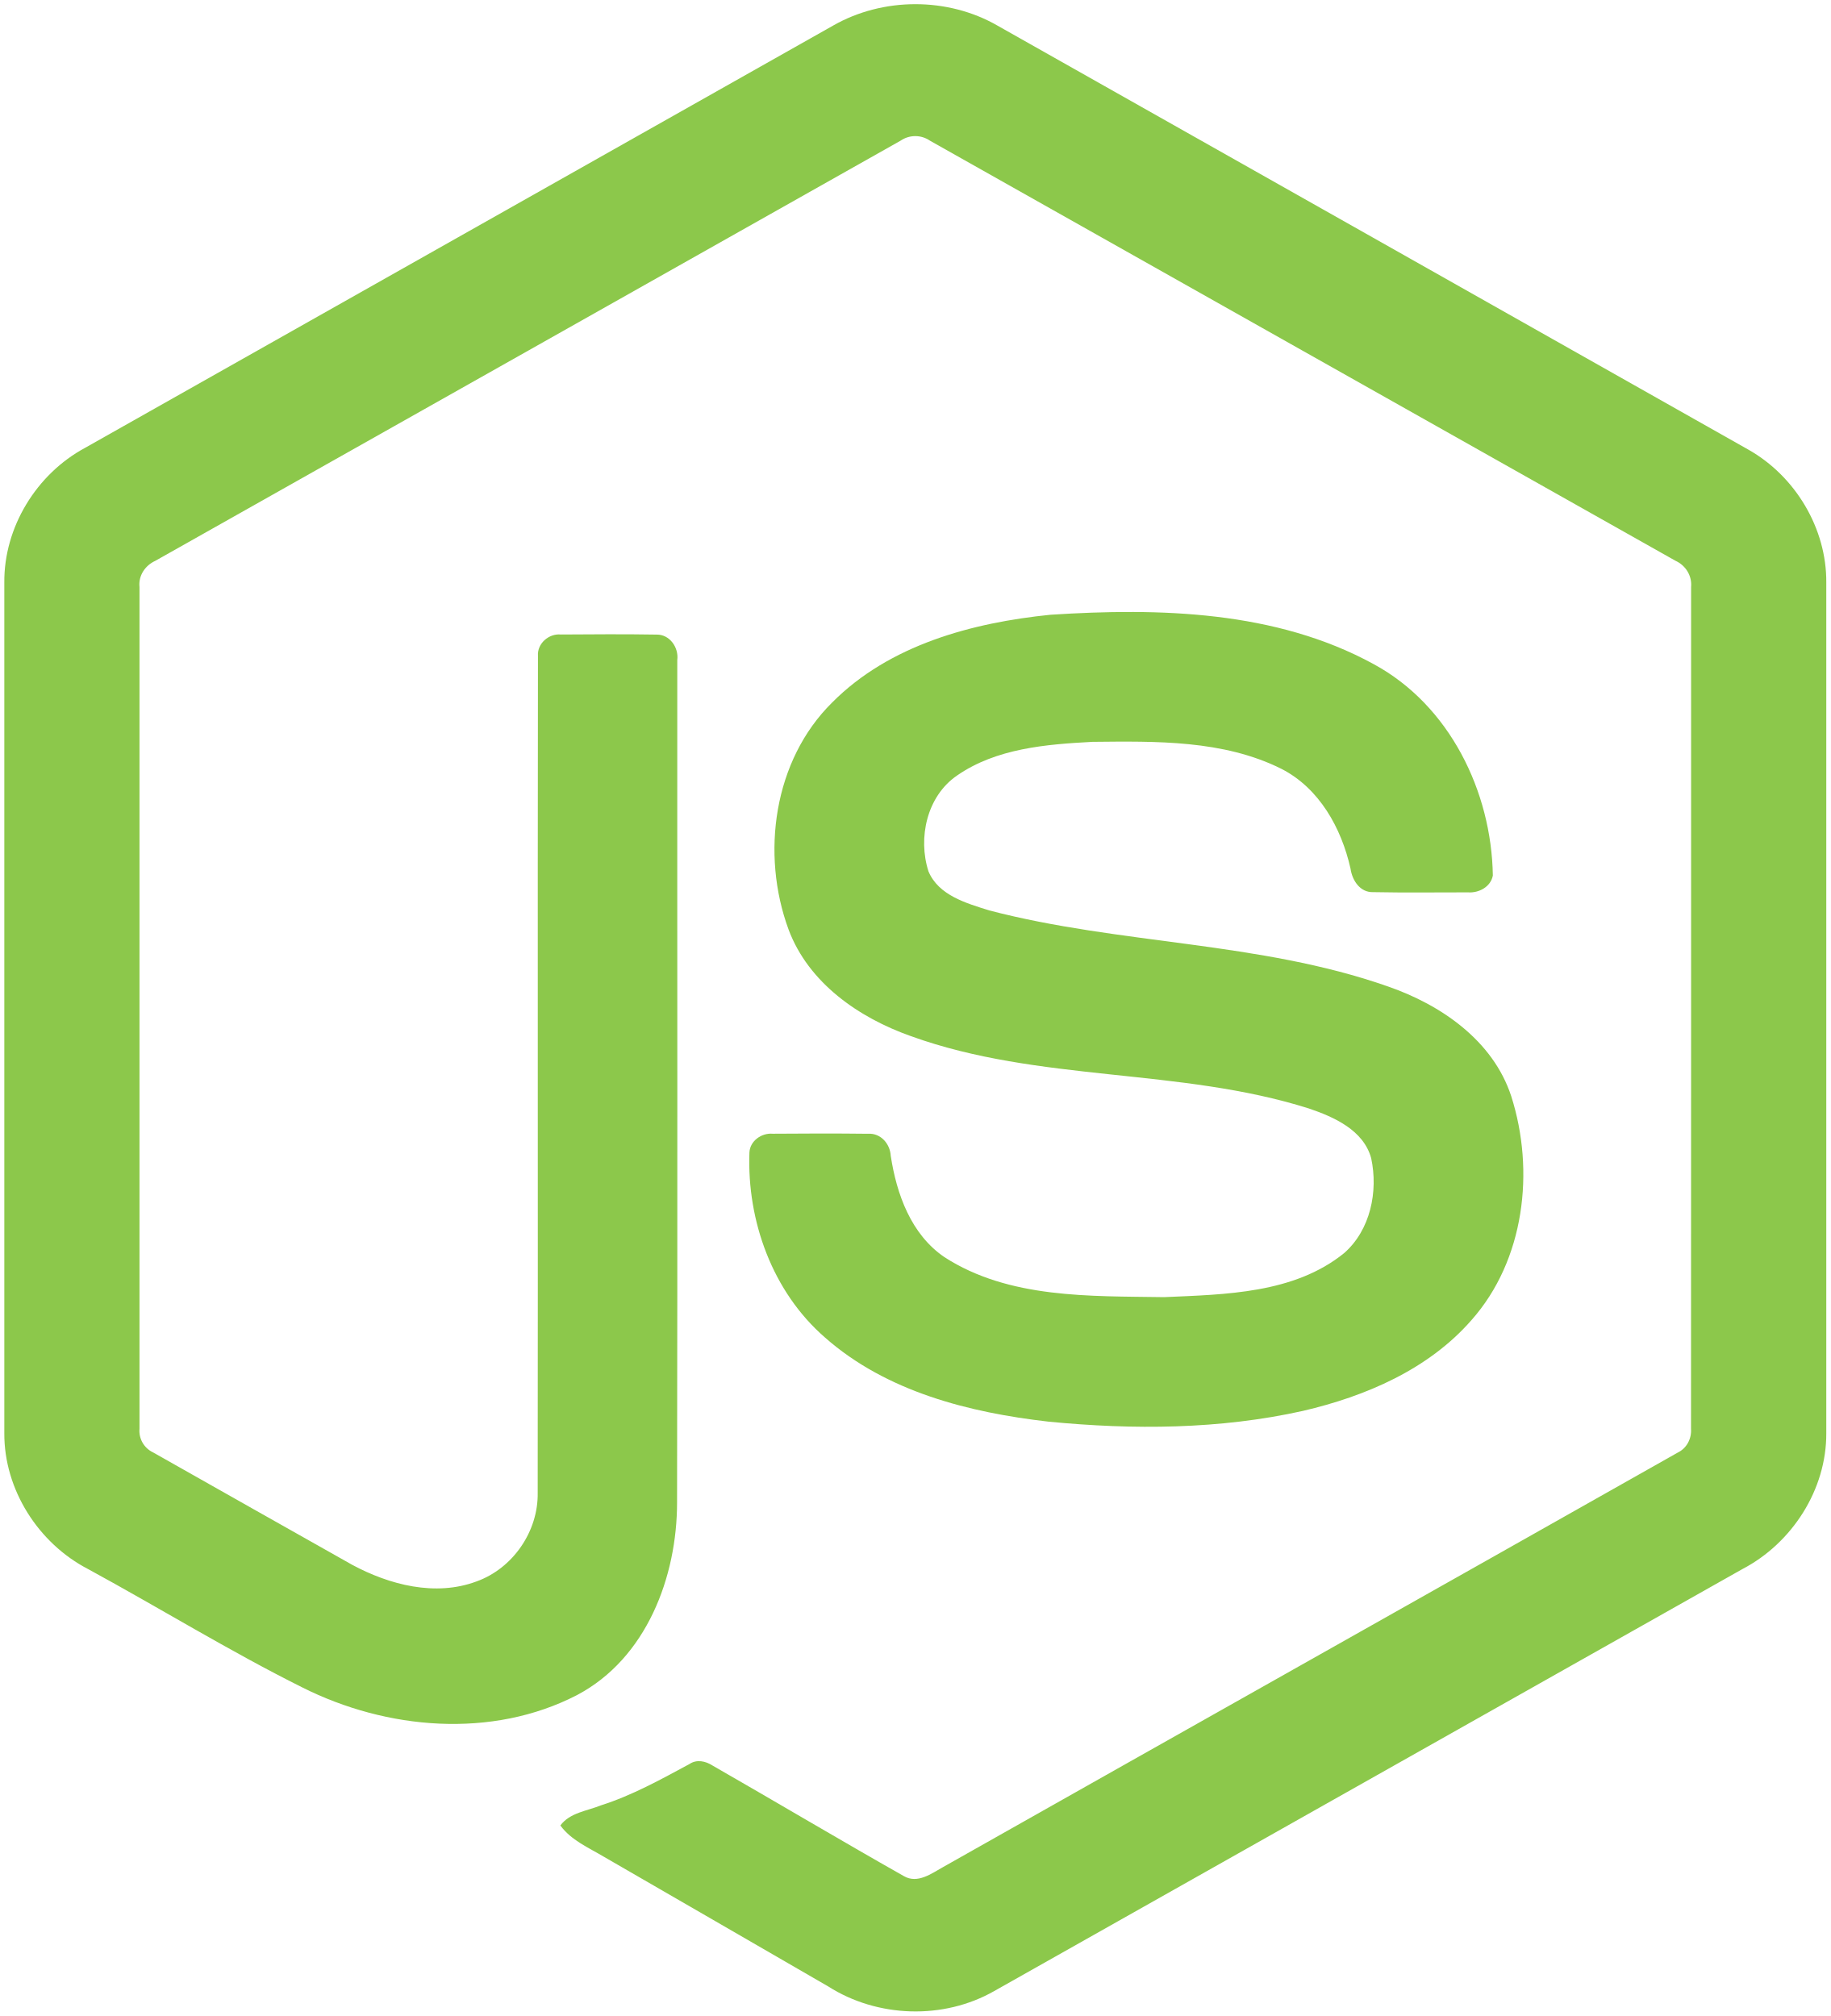
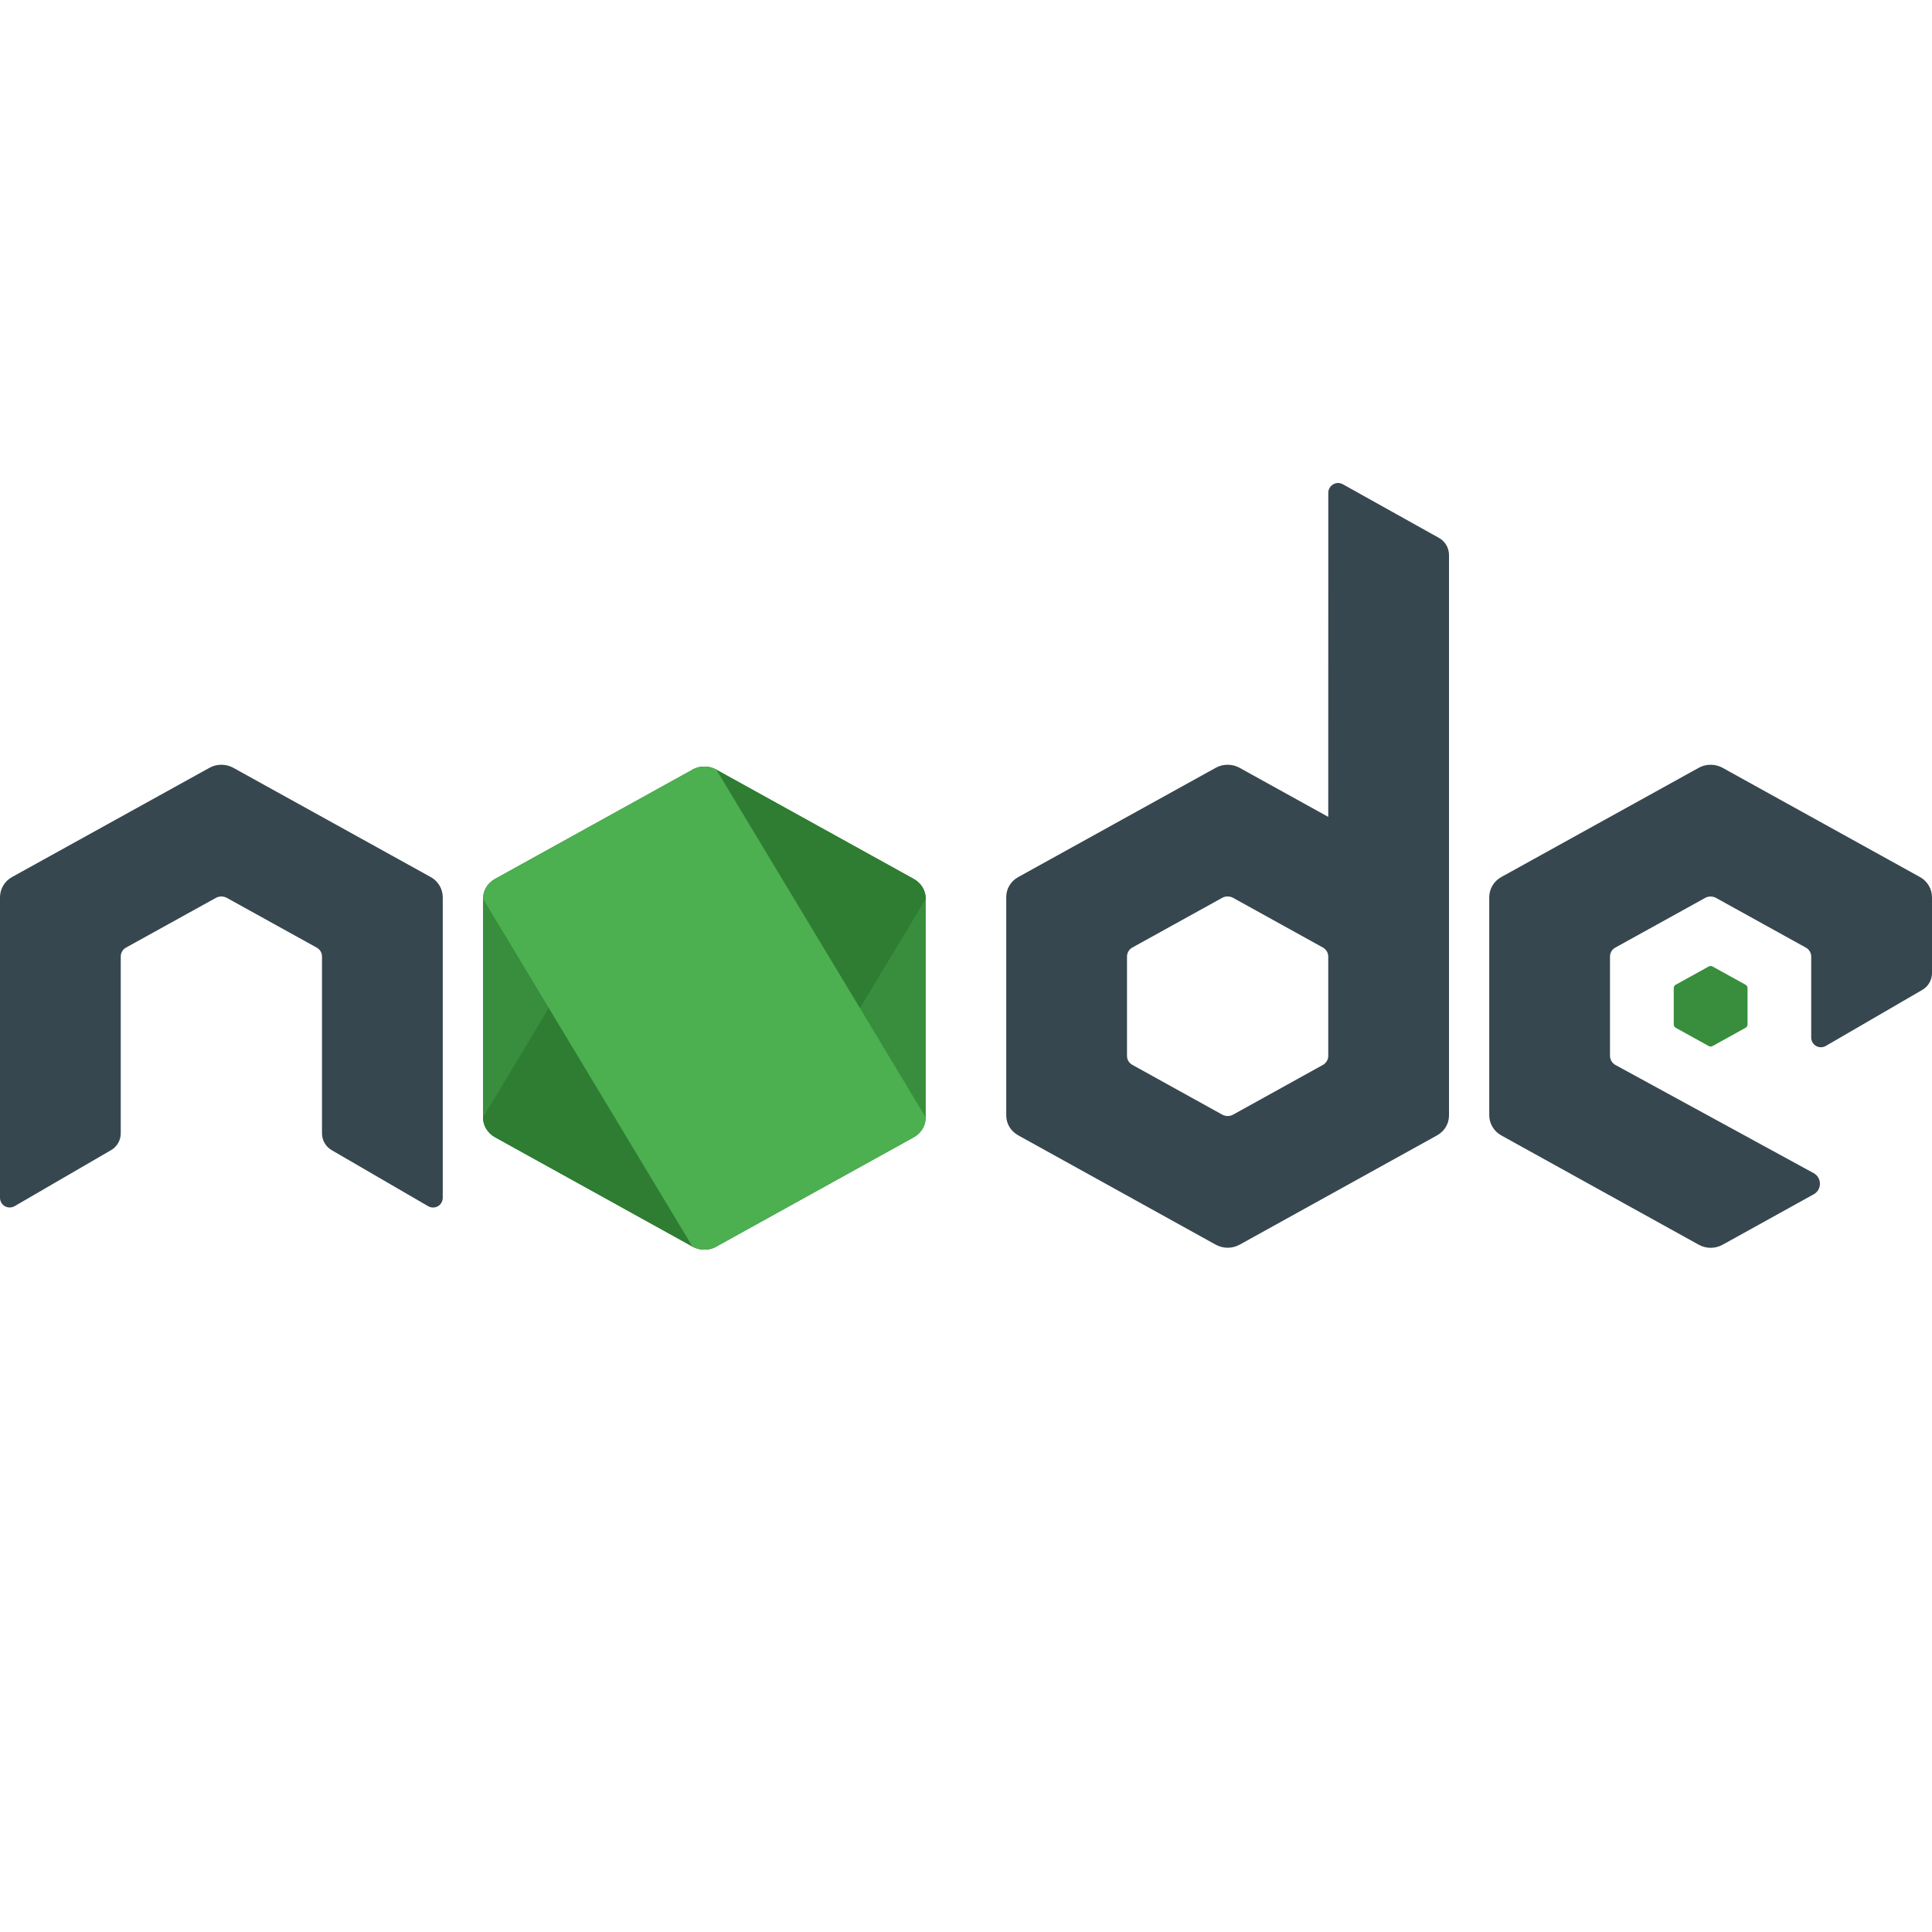
- <svg xmlns="http://www.w3.org/2000/svg" width="2270" height="2500" viewBox="0 0 256 282" preserveAspectRatio="xMinYMin meet">
-   <g fill="#8CC84B">
-     <path d="M116.504 3.58c6.962-3.985 16.03-4.003 22.986 0 34.995 19.774 70.001 39.517 104.99 59.303 6.581 3.707 10.983 11.031 10.916 18.614v118.968c.049 7.897-4.788 15.396-11.731 19.019-34.88 19.665-69.742 39.354-104.616 59.019-7.106 4.063-16.356 3.75-23.24-.646-10.457-6.062-20.932-12.094-31.39-18.15-2.137-1.274-4.546-2.288-6.055-4.36 1.334-1.798 3.719-2.022 5.657-2.807 4.365-1.388 8.374-3.616 12.384-5.778 1.014-.694 2.252-.428 3.224.193 8.942 5.127 17.805 10.403 26.777 15.481 1.914 1.105 3.852-.362 5.488-1.274 34.228-19.345 68.498-38.617 102.72-57.968 1.268-.61 1.969-1.956 1.866-3.345.024-39.245.006-78.497.012-117.742.145-1.576-.767-3.025-2.192-3.67-34.759-19.575-69.5-39.18-104.253-58.76a3.621 3.621 0 0 0-4.094-.006C91.2 39.257 56.465 58.88 21.712 78.454c-1.42.646-2.373 2.071-2.204 3.653.006 39.245 0 78.497 0 117.748a3.329 3.329 0 0 0 1.89 3.303c9.274 5.259 18.56 10.481 27.84 15.722 5.228 2.814 11.647 4.486 17.407 2.33 5.083-1.823 8.646-7.01 8.549-12.407.048-39.016-.024-78.038.036-117.048-.127-1.732 1.516-3.163 3.2-3 4.456-.03 8.918-.06 13.374.012 1.86-.042 3.14 1.823 2.91 3.568-.018 39.263.048 78.527-.03 117.79.012 10.464-4.287 21.85-13.966 26.97-11.924 6.177-26.662 4.867-38.442-1.056-10.198-5.09-19.93-11.097-29.947-16.55C5.368 215.886.555 208.357.604 200.466V81.497c-.073-7.74 4.504-15.197 11.29-18.85C46.768 42.966 81.636 23.27 116.504 3.58z" />
-     <path d="M146.928 85.99c15.21-.979 31.493-.58 45.18 6.913 10.597 5.742 16.472 17.793 16.659 29.566-.296 1.588-1.956 2.464-3.472 2.355-4.413-.006-8.827.06-13.24-.03-1.872.072-2.96-1.654-3.195-3.309-1.268-5.633-4.34-11.212-9.642-13.929-8.139-4.075-17.576-3.87-26.451-3.785-6.479.344-13.446.905-18.935 4.715-4.214 2.886-5.494 8.712-3.99 13.404 1.418 3.369 5.307 4.456 8.489 5.458 18.33 4.794 37.754 4.317 55.734 10.626 7.444 2.572 14.726 7.572 17.274 15.366 3.333 10.446 1.872 22.932-5.56 31.318-6.027 6.901-14.805 10.657-23.56 12.697-11.647 2.597-23.734 2.663-35.562 1.51-11.122-1.268-22.696-4.19-31.282-11.768-7.342-6.375-10.928-16.308-10.572-25.895.085-1.619 1.697-2.748 3.248-2.615 4.444-.036 8.888-.048 13.332.006 1.775-.127 3.091 1.407 3.182 3.08.82 5.367 2.837 11 7.517 14.182 9.032 5.827 20.365 5.428 30.707 5.591 8.568-.38 18.186-.495 25.178-6.158 3.689-3.23 4.782-8.634 3.785-13.283-1.08-3.925-5.186-5.754-8.712-6.95-18.095-5.724-37.736-3.647-55.656-10.12-7.275-2.571-14.31-7.432-17.105-14.906-3.9-10.578-2.113-23.662 6.098-31.765 8.006-8.06 19.563-11.164 30.551-12.275z" />
-   </g>
+ <svg xmlns="http://www.w3.org/2000/svg" viewBox="0 0 48 48" width="480px" height="480px">
+   <path fill="#388e3c" d="M17.204 19.122l-4.907 2.715C12.113 21.938 12 22.126 12 22.329v5.433c0 .203.113.39.297.492l4.908 2.717c.183.101.41.101.593 0l4.907-2.717C22.887 28.152 23 27.965 23 27.762v-5.433c0-.203-.113-.39-.297-.492l-4.906-2.715c-.092-.051-.195-.076-.297-.076-.103 0-.205.025-.297.076M42.451 24.013l-.818.452c-.031.017-.049.048-.049.082v.906c0 .034.019.065.049.082l.818.453c.031.017.068.017.099 0l.818-.453c.03-.017.049-.048.049-.082v-.906c0-.034-.019-.065-.05-.082l-.818-.452C42.534 24.004 42.517 24 42.5 24S42.466 24.004 42.451 24.013" />
+   <path fill="#37474f" d="M35.751,13.364l-2.389-1.333c-0.075-0.042-0.167-0.041-0.241,0.003 c-0.074,0.044-0.12,0.123-0.12,0.209L33,20.295l-2.203-1.219C30.705,19.025,30.602,19,30.5,19c-0.102,0-0.205,0.025-0.297,0.076 h0.001l-4.907,2.715C25.113,21.892,25,22.08,25,22.282v5.433c0,0.203,0.113,0.39,0.297,0.492l4.908,2.717 c0.183,0.101,0.41,0.101,0.593,0l4.907-2.717C35.887,28.106,36,27.918,36,27.715V13.788C36,13.612,35.904,13.45,35.751,13.364z M32.866,26.458l-2.23,1.235c-0.083,0.046-0.186,0.046-0.269,0l-2.231-1.235C28.051,26.412,28,26.326,28,26.234v-2.47 c0-0.092,0.051-0.177,0.135-0.224l2.231-1.234h-0.001c0.042-0.023,0.088-0.034,0.135-0.034c0.047,0,0.093,0.012,0.135,0.034 l2.23,1.234C32.949,23.587,33,23.673,33,23.765v2.47C33,26.326,32.949,26.412,32.866,26.458z" />
+   <path fill="#2e7d32" d="M17.204,19.122L12,27.762c0,0.203,0.113,0.39,0.297,0.492l4.908,2.717 c0.183,0.101,0.41,0.101,0.593,0L23,22.329c0-0.203-0.113-0.39-0.297-0.492l-4.906-2.715c-0.092-0.051-0.195-0.076-0.297-0.076 c-0.103,0-0.205,0.025-0.297,0.076" />
+   <path fill="#4caf50" d="M17.204,19.122l-4.907,2.715C12.113,21.938,12,22.126,12,22.329l5.204,8.642 c0.183,0.101,0.41,0.101,0.593,0l4.907-2.717C22.887,28.152,23,27.965,23,27.762l-5.203-8.64c-0.092-0.051-0.195-0.076-0.297-0.076 c-0.103,0-0.205,0.025-0.297,0.076" />
+   <path fill="#37474f" d="M47.703 21.791l-4.906-2.715C42.705 19.025 42.602 19 42.5 19c-.102 0-.205.025-.297.076h.001l-4.907 2.715C37.114 21.892 37 22.084 37 22.294v5.411c0 .209.114.402.297.503l4.908 2.717c.184.102.409.102.593 0l2.263-1.253c.207-.115.206-.412-.002-.526l-4.924-2.687C40.052 26.412 40 26.325 40 26.231v-2.466c0-.092.05-.177.13-.221l2.235-1.236h-.001c.042-.023.088-.034.135-.034.047 0 .093.012.135.034l2.235 1.237c.08.044.13.129.13.221v2.012c0 .086.046.166.121.209.075.042.167.042.242-.001l2.398-1.393c.148-.086.24-.245.24-.417v-1.88C48 22.085 47.886 21.892 47.703 21.791zM10.703 21.791l-4.906-2.715C5.705 19.025 5.602 19 5.5 19c-.102 0-.205.025-.297.076h.001l-4.907 2.715C.114 21.892 0 22.084 0 22.294v7.465c0 .086.046.166.121.209.075.042.167.042.242-.001l2.398-1.393C2.909 28.488 3 28.329 3 28.157v-4.393c0-.092.05-.177.13-.221l2.235-1.236H5.365c.042-.023.088-.034.135-.034.047 0 .093.012.135.034l2.235 1.237C7.95 23.588 8 23.673 8 23.765v4.393c0 .172.091.331.24.417l2.398 1.393c.075.043.167.043.242.001C10.954 29.925 11 29.845 11 29.759v-7.464C11 22.085 10.886 21.892 10.703 21.791z" />
</svg>
